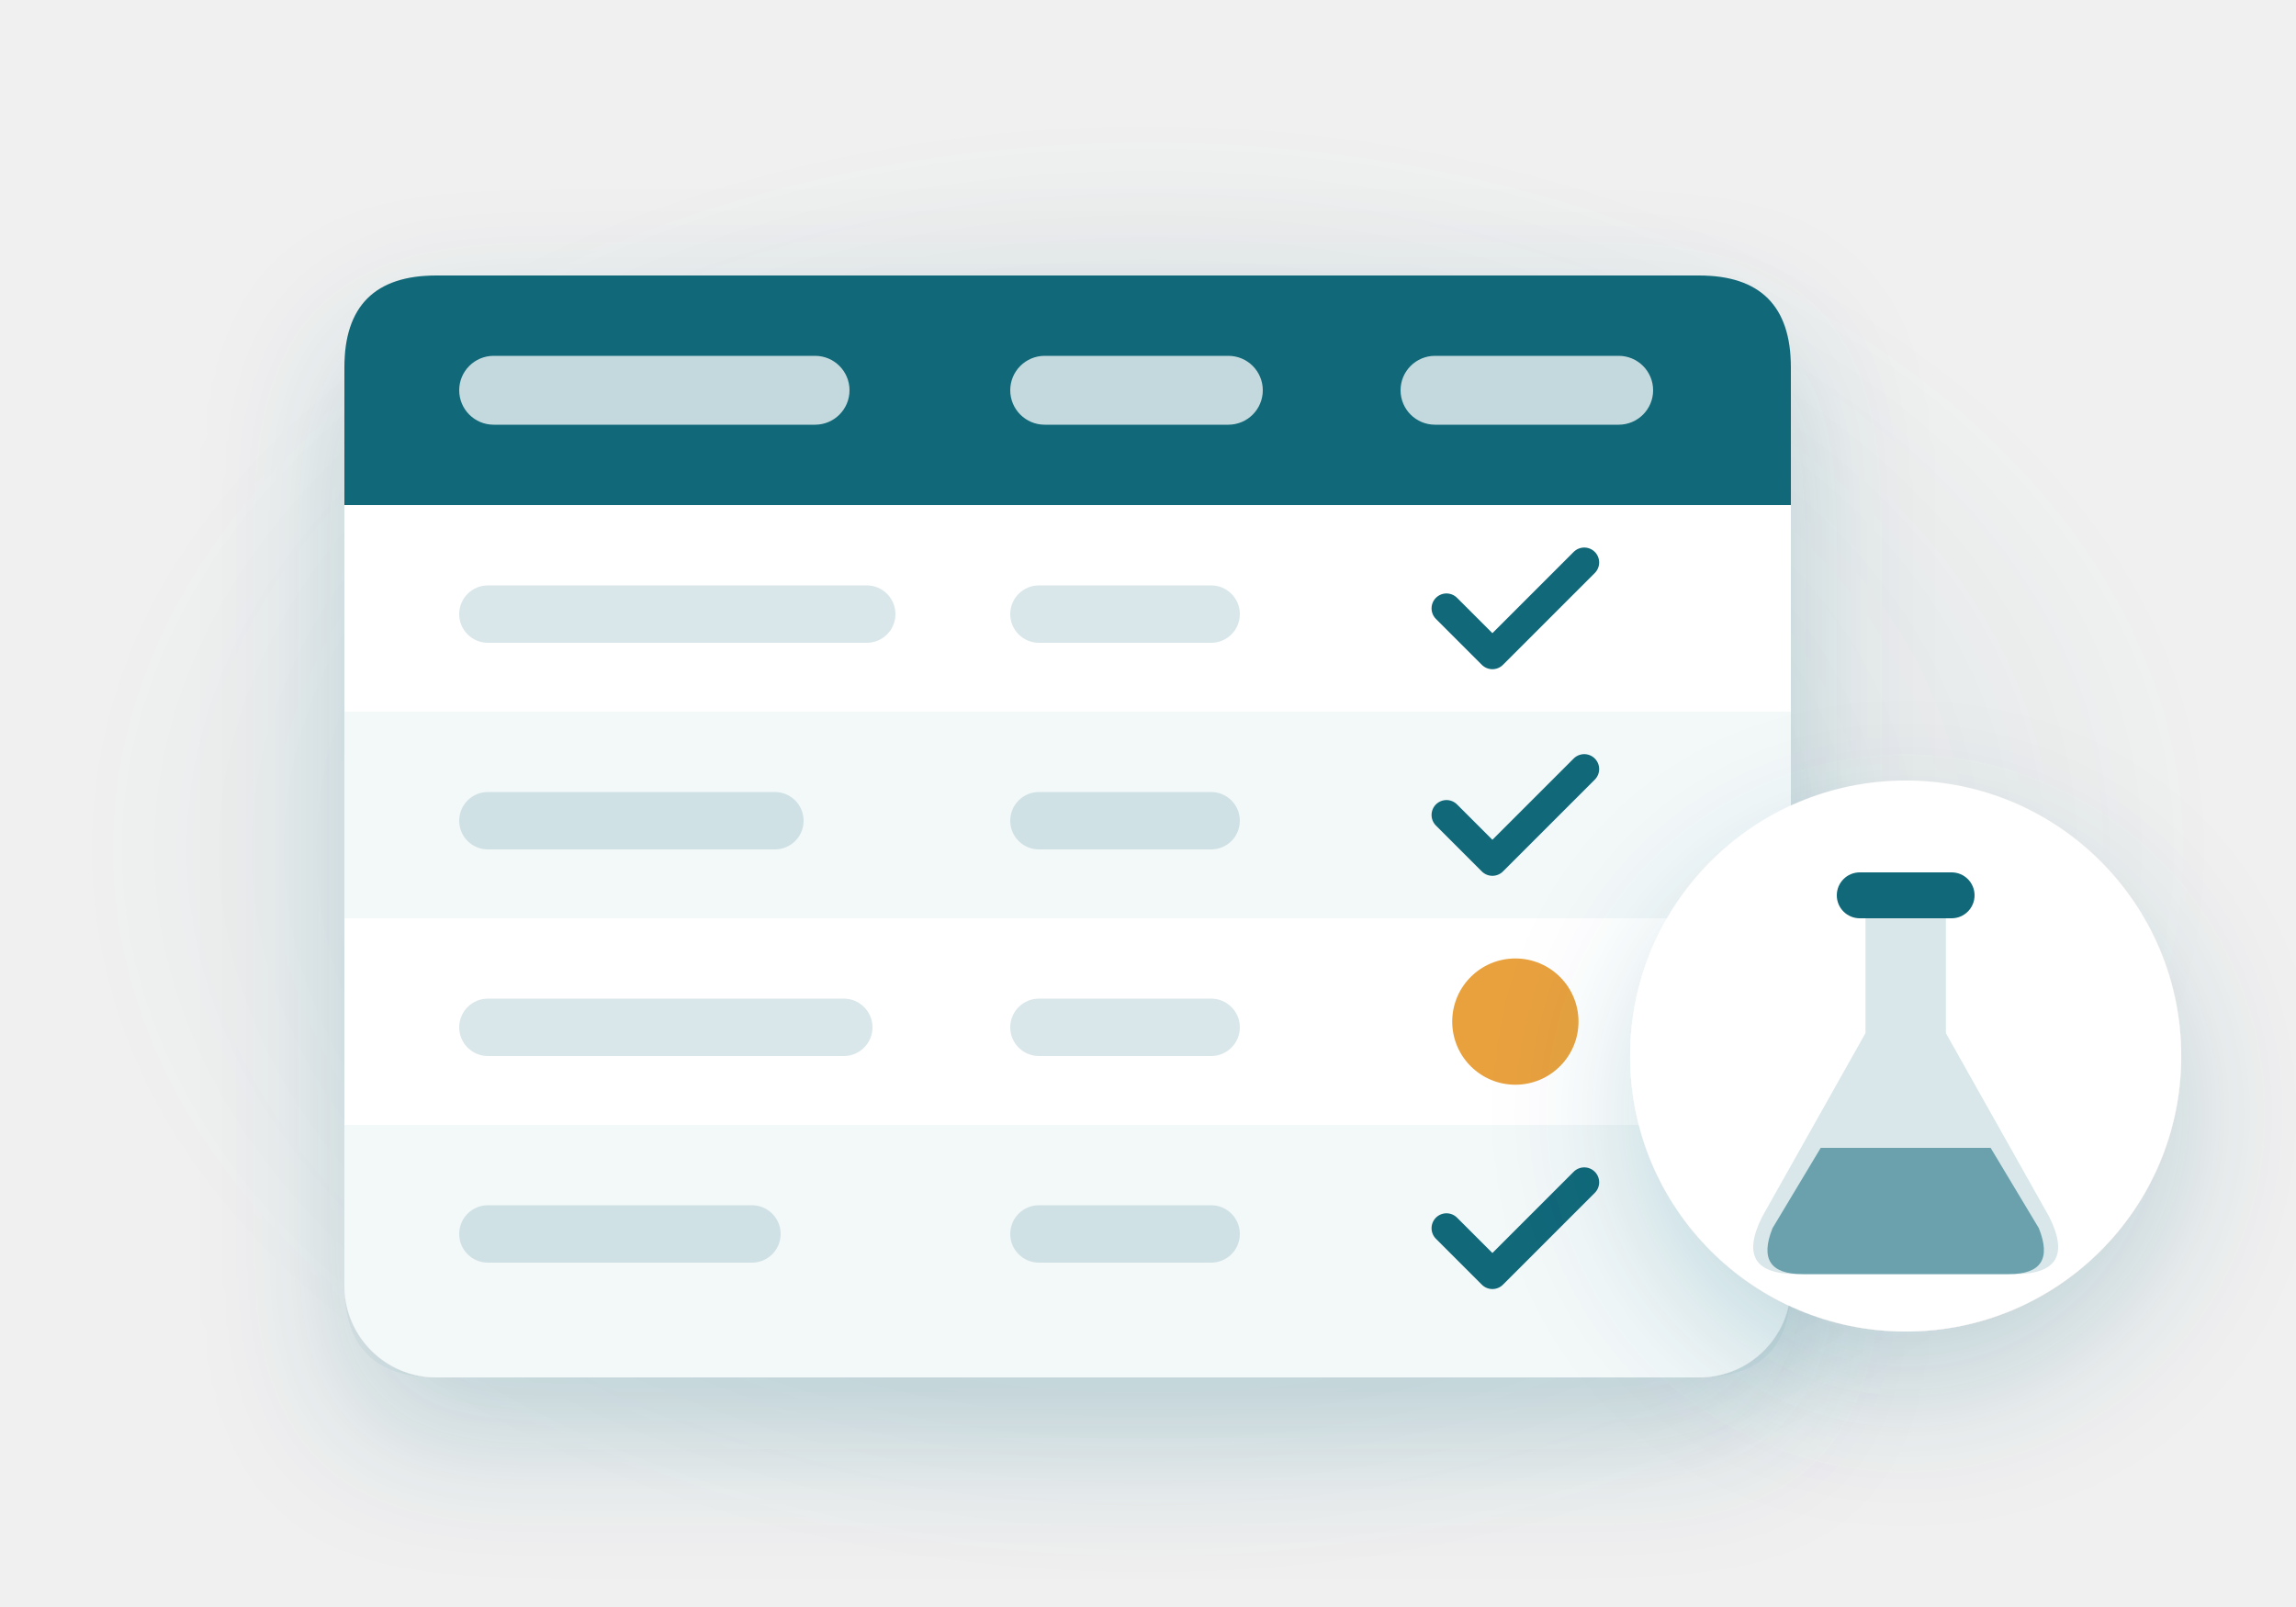
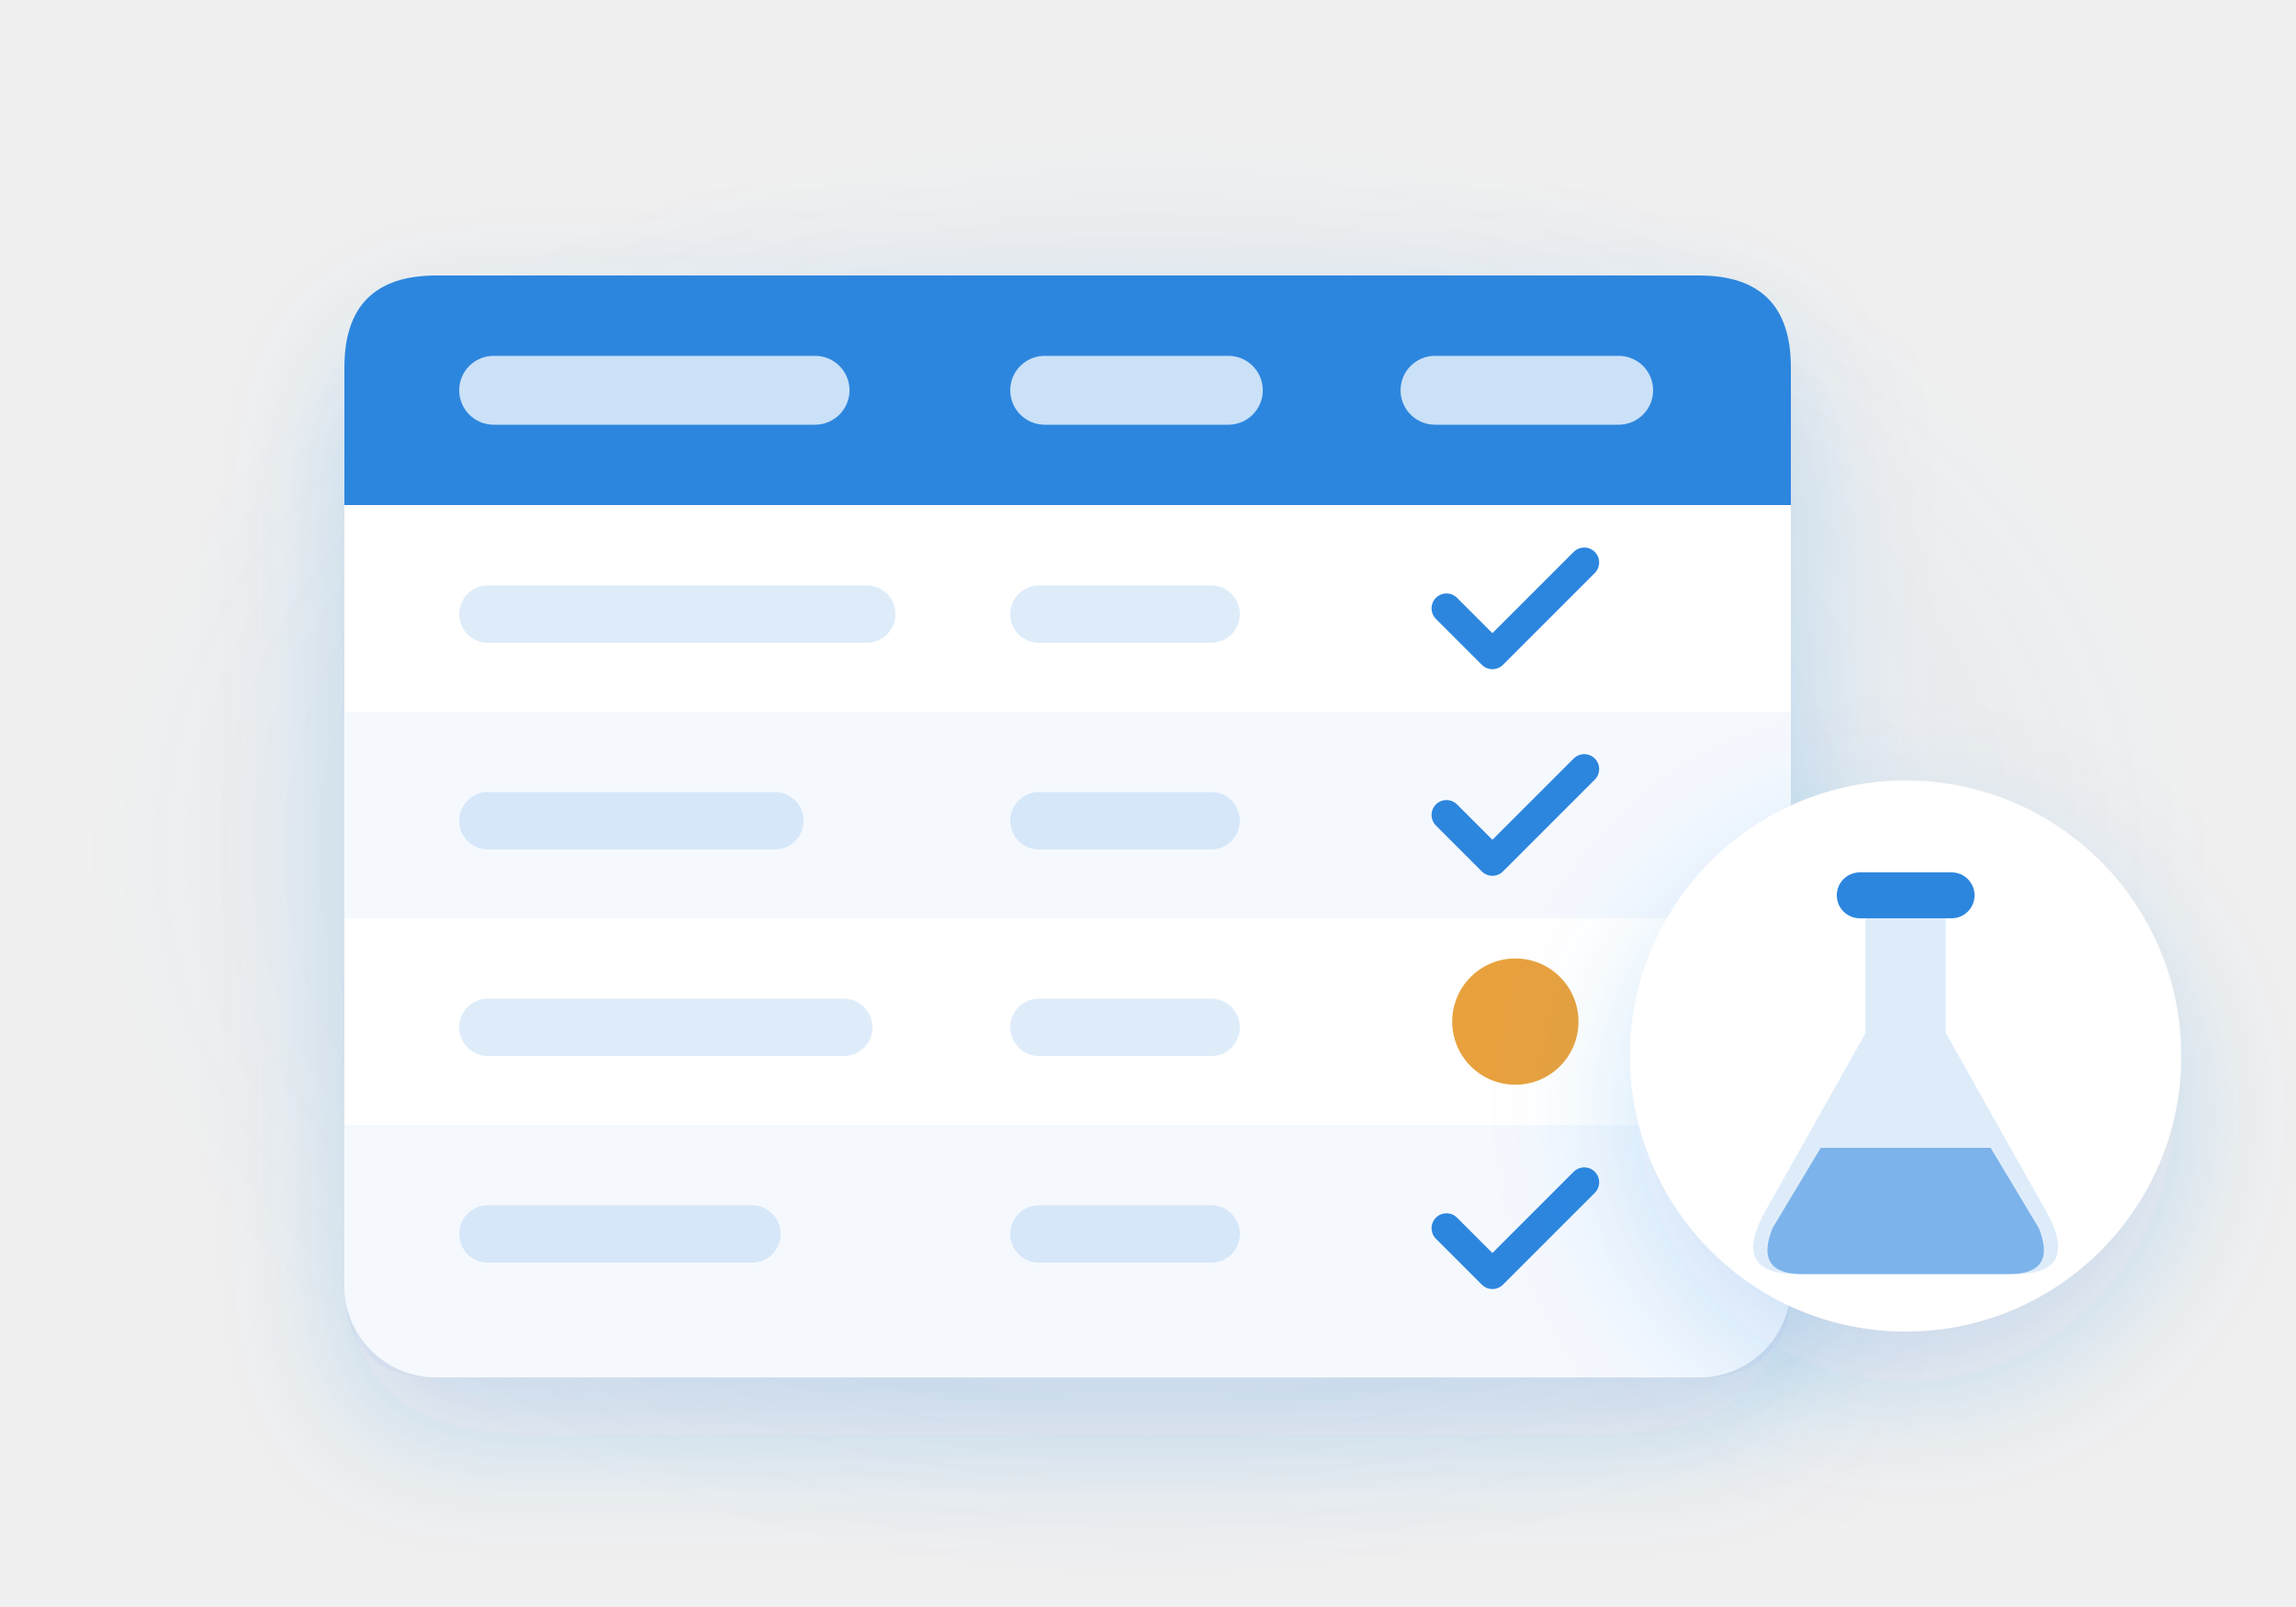
<svg xmlns="http://www.w3.org/2000/svg" viewBox="0 0 200 140" role="img" aria-label="化学物質台帳のイラスト">
  <defs>
    <radialGradient id="bg" cx=".5" cy=".5" r=".5">
-       <stop offset="0" stop-color="#106878" stop-opacity=".13" />
-       <stop offset="1" stop-color="#106878" stop-opacity="0" />
+       <stop offset="0" stop-color="#2d86de" stop-opacity=".13" />
+       <stop offset="1" stop-color="#2d86de" stop-opacity="0" />
    </radialGradient>
    <filter id="sh" x="-30%" y="-30%" width="160%" height="170%">
-       <feDropShadow dx="0" dy="5" stdDeviation="6" flood-color="#106878" flood-opacity=".2" />
+       <feDropShadow dx="0" dy="5" stdDeviation="6" flood-color="#2d86de" flood-opacity=".2" />
    </filter>
  </defs>
  <ellipse cx="100" cy="74" rx="92" ry="64" fill="url(#bg)" />
  <rect x="30" y="24" width="126" height="96" rx="8" fill="#fff" filter="url(#sh)" />
-   <path d="M38 24 h110 q8 0 8 8 v12 h-126 v-12 q0-8 8-8z" fill="#106878" />
+   <path d="M38 24 h110 q8 0 8 8 v12 h-126 v-12 q0-8 8-8z" fill="#2d86de" />
  <g fill="#fff" fill-opacity=".75">
    <rect x="40" y="31" width="34" height="6" rx="3" />
    <rect x="88" y="31" width="22" height="6" rx="3" />
    <rect x="122" y="31" width="22" height="6" rx="3" />
  </g>
-   <g fill="#106878" fill-opacity=".05">
+   <g fill="#2d86de" fill-opacity=".05">
    <rect x="30" y="62" width="126" height="18" />
    <path d="M30 98 h126 v14 q0 8-8 8 h-110 q-8 0-8-8z" />
  </g>
-   <g fill="#106878" fill-opacity=".16">
+   <g fill="#2d86de" fill-opacity=".16">
    <rect x="40" y="51" width="38" height="5" rx="2.5" />
    <rect x="40" y="69" width="30" height="5" rx="2.5" />
    <rect x="40" y="87" width="36" height="5" rx="2.5" />
    <rect x="40" y="105" width="28" height="5" rx="2.5" />
    <rect x="88" y="51" width="20" height="5" rx="2.5" />
    <rect x="88" y="69" width="20" height="5" rx="2.5" />
    <rect x="88" y="87" width="20" height="5" rx="2.5" />
    <rect x="88" y="105" width="20" height="5" rx="2.5" />
  </g>
-   <g stroke="#106878" stroke-width="2.6" fill="none" stroke-linecap="round" stroke-linejoin="round">
+   <g stroke="#2d86de" stroke-width="2.6" fill="none" stroke-linecap="round" stroke-linejoin="round">
    <path d="M126 53 l4 4 8-8" />
    <path d="M126 71 l4 4 8-8" />
    <path d="M126 107 l4 4 8-8" />
  </g>
  <circle cx="132" cy="89" r="5.5" fill="#e8a13d" />
  <circle cx="166" cy="92" r="24" fill="#fff" filter="url(#sh)" />
  <g transform="translate(154 76)">
-     <rect x="6" y="0" width="12" height="4" rx="2" fill="#106878" />
-     <path d="M8.5 4 h7 v10 l9 16 q2.5 5 -3 5 h-19 q-5.5 0 -3 -5 l9 -16z" fill="#106878" fill-opacity=".16" />
-     <path d="M4.6 24 h14.8 l4.2 7 q1.6 4 -2.6 4 h-18 q-4.2 0 -2.6 -4z" fill="#106878" fill-opacity=".55" />
+     <rect x="6" y="0" width="12" height="4" rx="2" fill="#2d86de" />
+     <path d="M8.5 4 h7 v10 l9 16 q2.5 5 -3 5 h-19 q-5.5 0 -3 -5 l9 -16z" fill="#2d86de" fill-opacity=".16" />
+     <path d="M4.6 24 h14.8 l4.2 7 q1.6 4 -2.6 4 h-18 q-4.2 0 -2.6 -4z" fill="#2d86de" fill-opacity=".55" />
  </g>
</svg>
